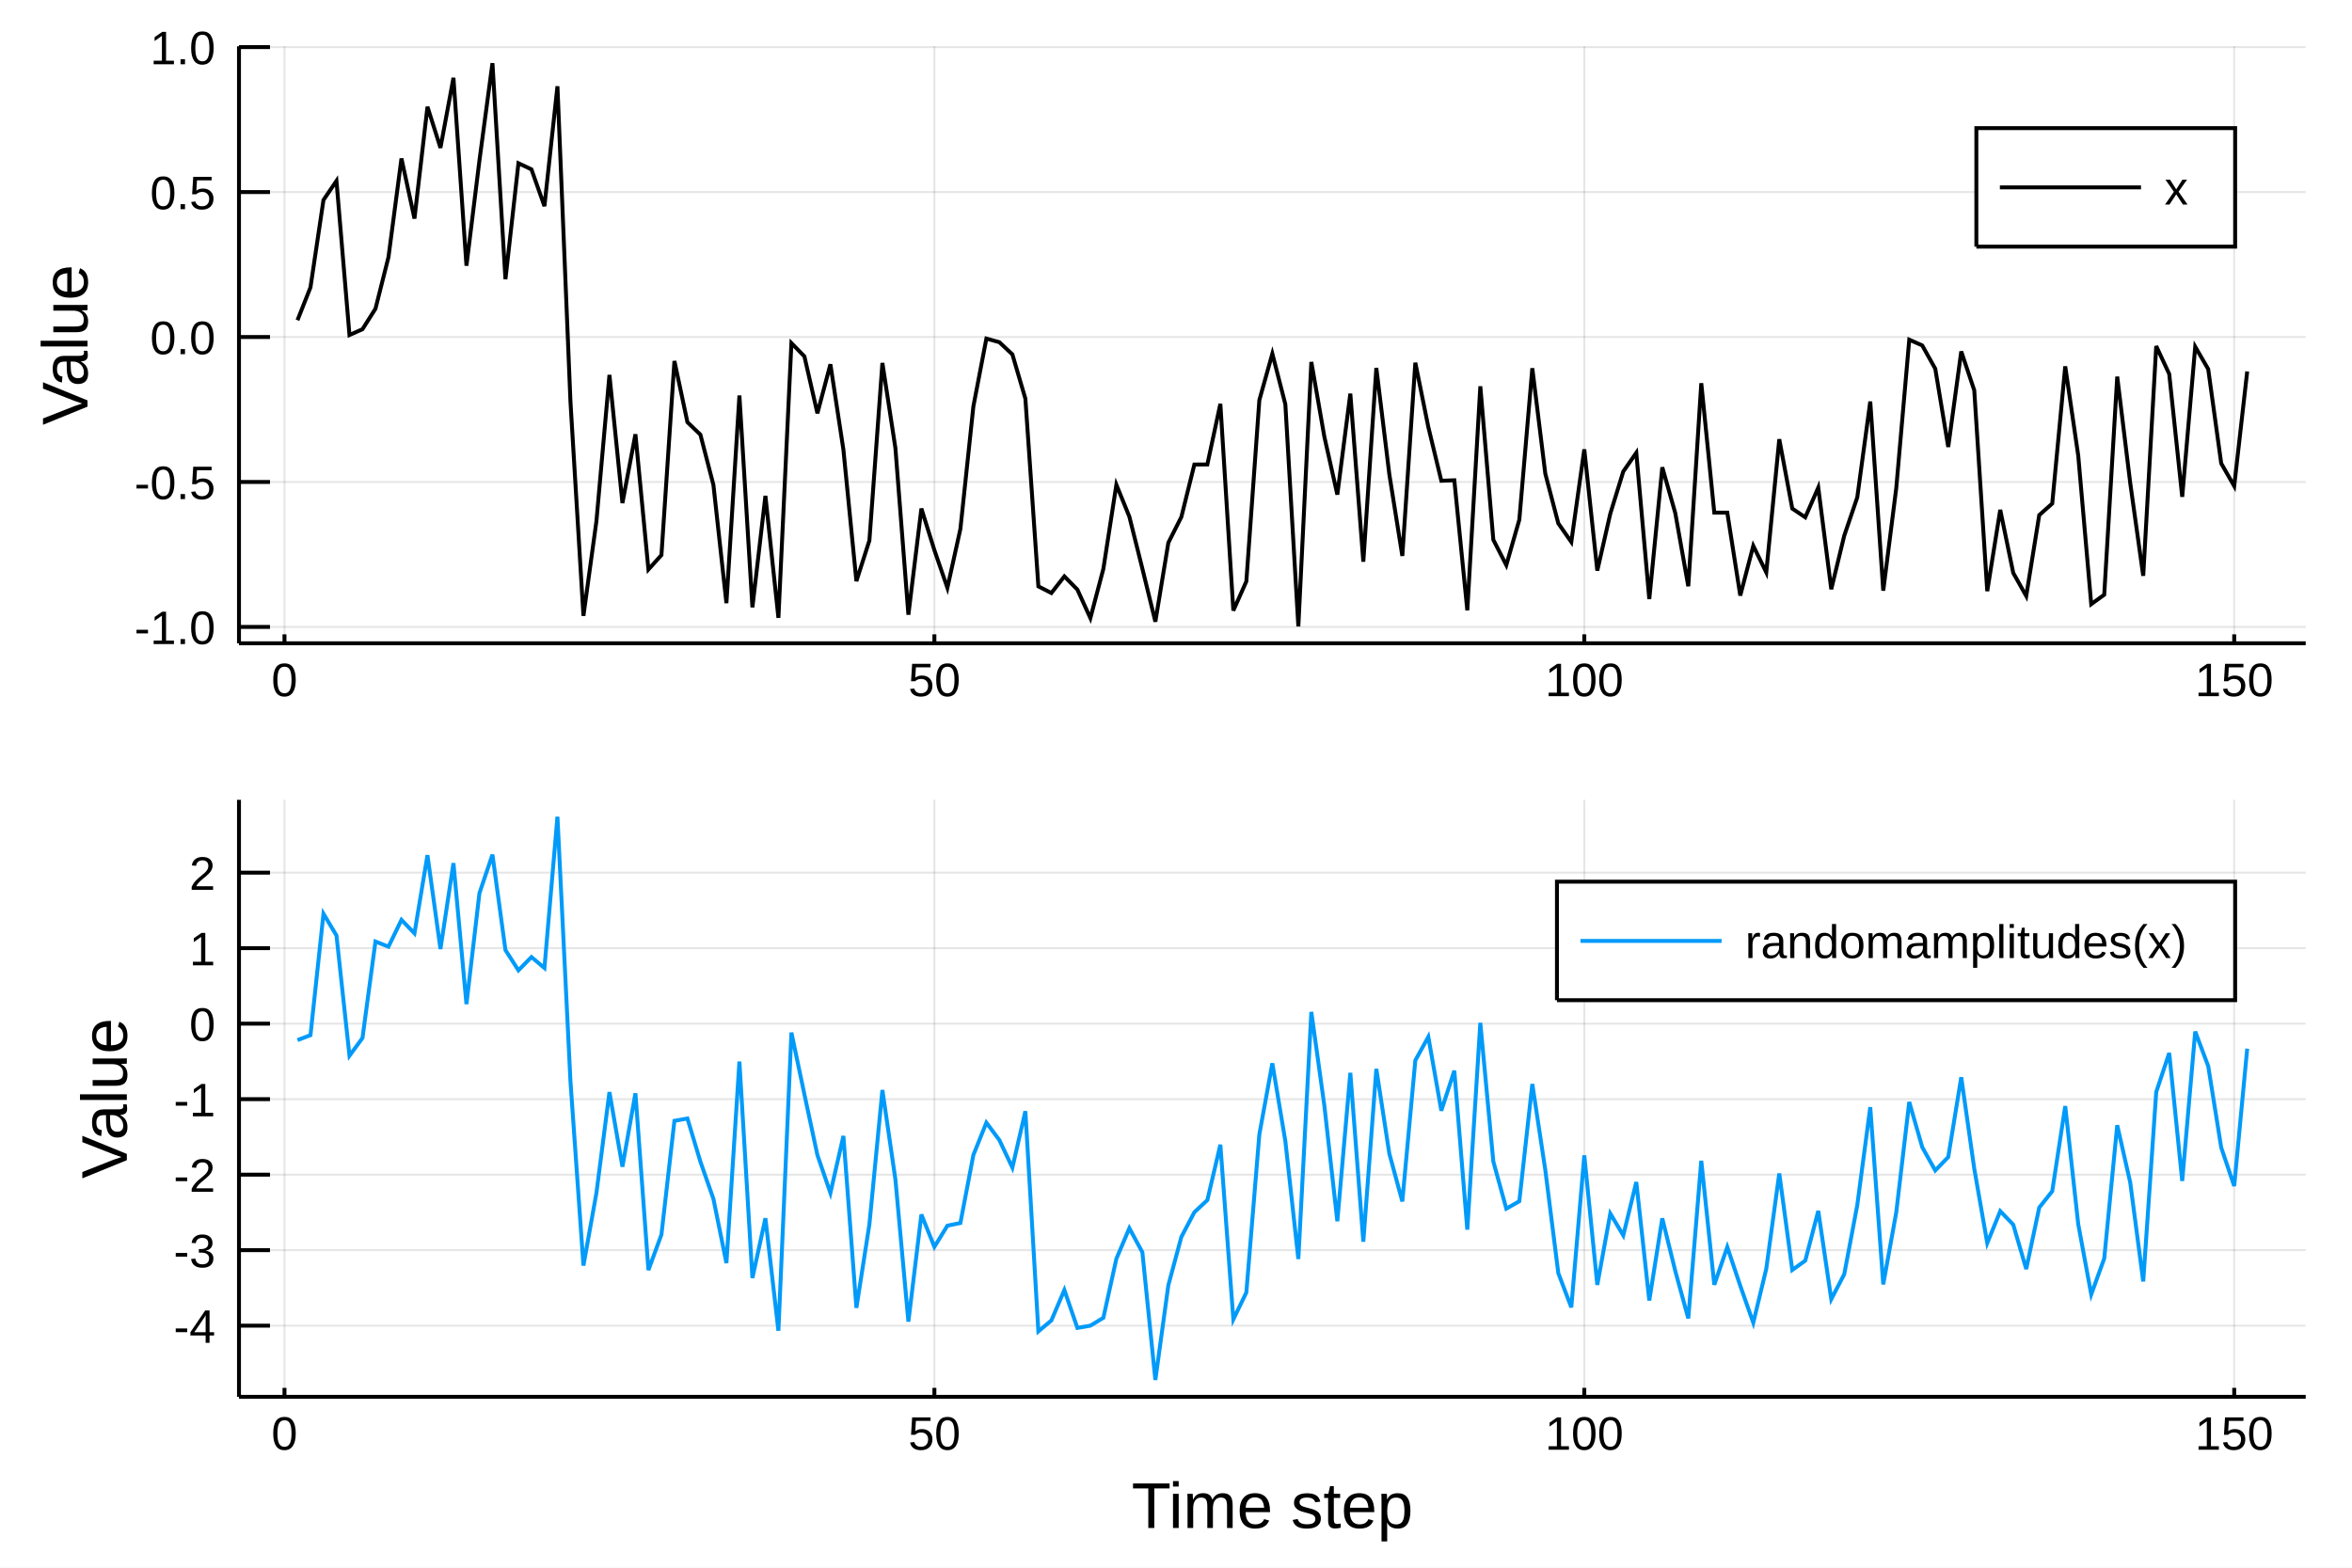
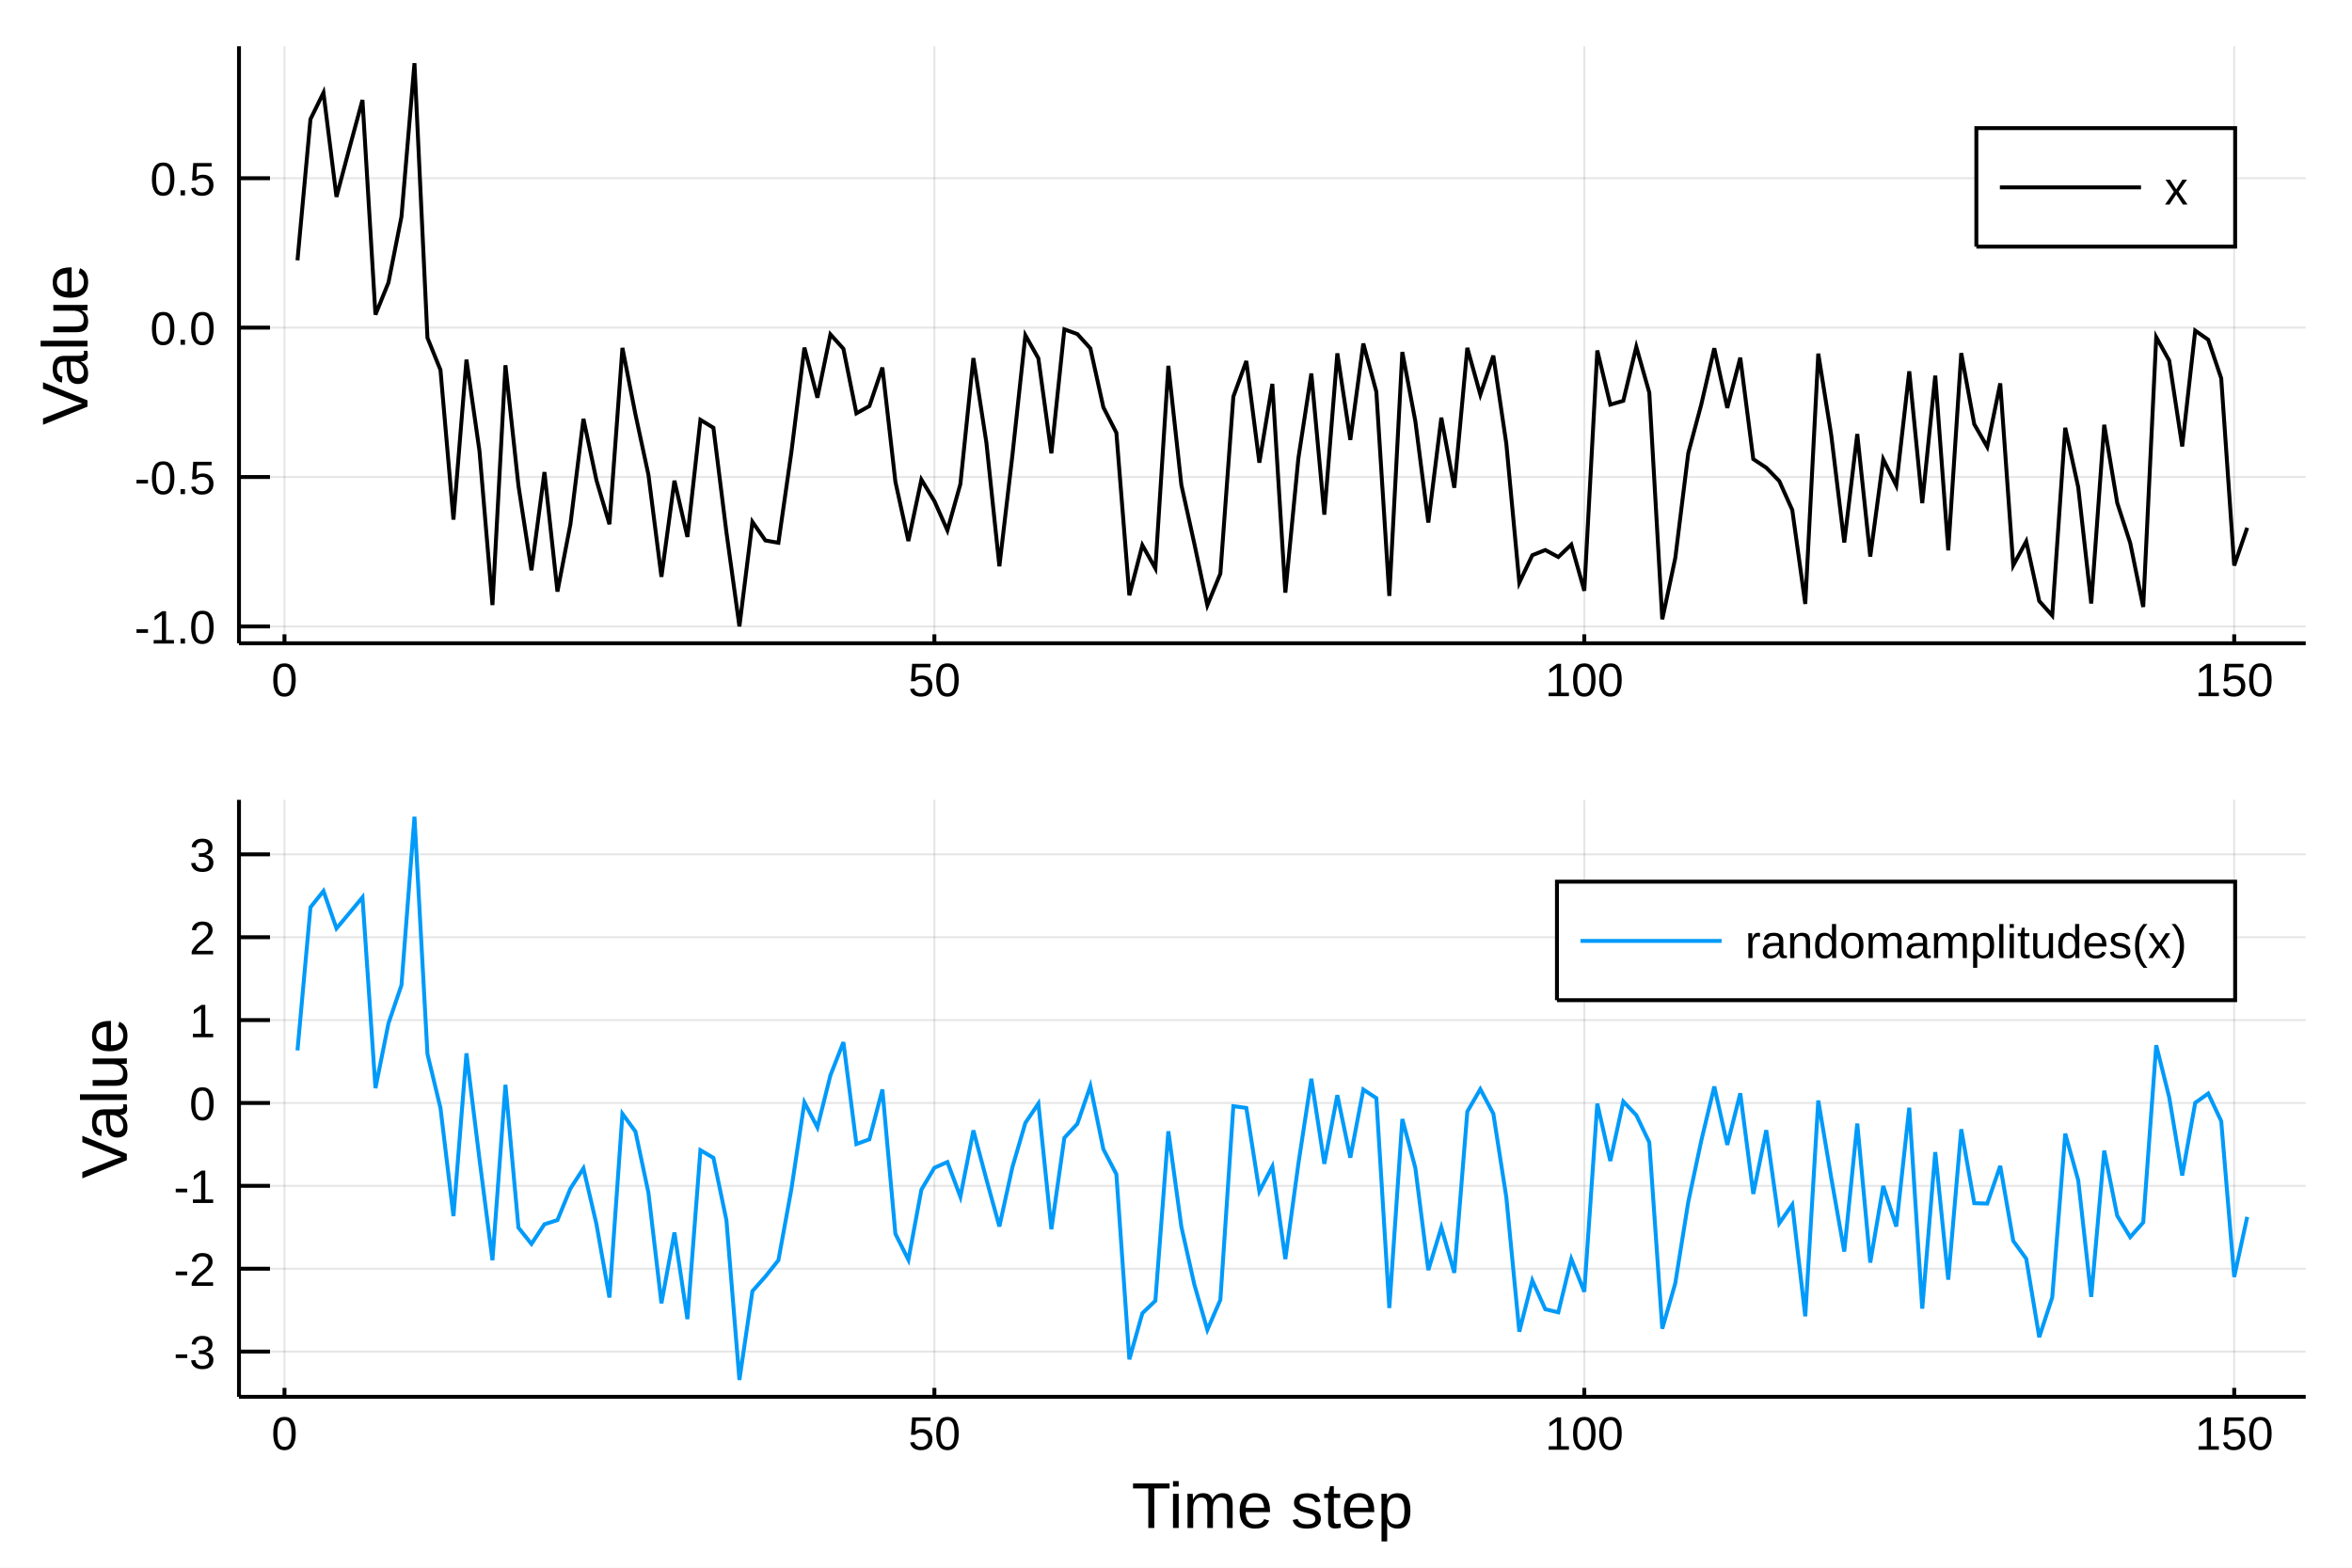
<svg xmlns="http://www.w3.org/2000/svg" width="600" height="400" viewBox="0 0 2400 1600">
  <defs>
-     <clipPath id="clip2500">
+     <clipPath id="clip4100">
      <rect x="0" y="0" width="2400" height="1600" />
    </clipPath>
  </defs>
-   <path clip-path="url(#clip2500)" d=" M0 1600 L2400 1600 L2400 0 L0 0  Z   " fill="#ffffff" fill-rule="evenodd" fill-opacity="1" />
+   <path clip-path="url(#clip4100)" d=" M0 1600 L2400 1600 L2400 0 L0 0  Z   " fill="#ffffff" fill-rule="evenodd" fill-opacity="1" />
  <defs>
-     <clipPath id="clip2501">
+     <clipPath id="clip4101">
      <rect x="480" y="0" width="1681" height="1600" />
    </clipPath>
  </defs>
-   <path clip-path="url(#clip2500)" d=" M243.864 656.547 L2352.76 656.547 L2352.76 47.244 L243.864 47.244  Z   " fill="#ffffff" fill-rule="evenodd" fill-opacity="1" />
+   <path clip-path="url(#clip4100)" d=" M243.864 656.547 L2352.76 656.547 L2352.76 47.244 L243.864 47.244  Z   " fill="#ffffff" fill-rule="evenodd" fill-opacity="1" />
  <defs>
-     <clipPath id="clip2502">
+     <clipPath id="clip4102">
      <rect x="243" y="47" width="2110" height="610" />
    </clipPath>
  </defs>
-   <polyline clip-path="url(#clip2502)" style="stroke:#000000; stroke-width:2; stroke-opacity:0.1; fill:none" points="   290.286,656.547 290.286,47.244    " />
-   <polyline clip-path="url(#clip2502)" style="stroke:#000000; stroke-width:2; stroke-opacity:0.1; fill:none" points="   953.46,656.547 953.46,47.244    " />
-   <polyline clip-path="url(#clip2502)" style="stroke:#000000; stroke-width:2; stroke-opacity:0.1; fill:none" points="   1616.63,656.547 1616.63,47.244    " />
-   <polyline clip-path="url(#clip2502)" style="stroke:#000000; stroke-width:2; stroke-opacity:0.1; fill:none" points="   2279.81,656.547 2279.81,47.244    " />
-   <polyline clip-path="url(#clip2502)" style="stroke:#000000; stroke-width:2; stroke-opacity:0.1; fill:none" points="   243.864,639.844 2352.76,639.844    " />
-   <polyline clip-path="url(#clip2502)" style="stroke:#000000; stroke-width:2; stroke-opacity:0.1; fill:none" points="   243.864,491.901 2352.76,491.901    " />
-   <polyline clip-path="url(#clip2502)" style="stroke:#000000; stroke-width:2; stroke-opacity:0.1; fill:none" points="   243.864,343.958 2352.76,343.958    " />
-   <polyline clip-path="url(#clip2502)" style="stroke:#000000; stroke-width:2; stroke-opacity:0.1; fill:none" points="   243.864,196.015 2352.76,196.015    " />
-   <polyline clip-path="url(#clip2502)" style="stroke:#000000; stroke-width:2; stroke-opacity:0.1; fill:none" points="   243.864,48.072 2352.76,48.072    " />
-   <polyline clip-path="url(#clip2500)" style="stroke:#000000; stroke-width:4; stroke-opacity:1; fill:none" points="   243.864,656.547 2352.76,656.547    " />
-   <polyline clip-path="url(#clip2500)" style="stroke:#000000; stroke-width:4; stroke-opacity:1; fill:none" points="   243.864,656.547 243.864,47.244    " />
-   <polyline clip-path="url(#clip2500)" style="stroke:#000000; stroke-width:4; stroke-opacity:1; fill:none" points="   290.286,656.547 290.286,647.407    " />
-   <polyline clip-path="url(#clip2500)" style="stroke:#000000; stroke-width:4; stroke-opacity:1; fill:none" points="   953.46,656.547 953.46,647.407    " />
-   <polyline clip-path="url(#clip2500)" style="stroke:#000000; stroke-width:4; stroke-opacity:1; fill:none" points="   1616.63,656.547 1616.63,647.407    " />
-   <polyline clip-path="url(#clip2500)" style="stroke:#000000; stroke-width:4; stroke-opacity:1; fill:none" points="   2279.81,656.547 2279.81,647.407    " />
-   <polyline clip-path="url(#clip2500)" style="stroke:#000000; stroke-width:4; stroke-opacity:1; fill:none" points="   243.864,639.844 275.498,639.844    " />
-   <polyline clip-path="url(#clip2500)" style="stroke:#000000; stroke-width:4; stroke-opacity:1; fill:none" points="   243.864,491.901 275.498,491.901    " />
-   <polyline clip-path="url(#clip2500)" style="stroke:#000000; stroke-width:4; stroke-opacity:1; fill:none" points="   243.864,343.958 275.498,343.958    " />
-   <polyline clip-path="url(#clip2500)" style="stroke:#000000; stroke-width:4; stroke-opacity:1; fill:none" points="   243.864,196.015 275.498,196.015    " />
-   <polyline clip-path="url(#clip2500)" style="stroke:#000000; stroke-width:4; stroke-opacity:1; fill:none" points="   243.864,48.072 275.498,48.072    " />
-   <g clip-path="url(#clip2500)">
+   <polyline clip-path="url(#clip4102)" style="stroke:#000000; stroke-width:2; stroke-opacity:0.1; fill:none" points="   290.286,656.547 290.286,47.244    " />
+   <polyline clip-path="url(#clip4102)" style="stroke:#000000; stroke-width:2; stroke-opacity:0.1; fill:none" points="   953.46,656.547 953.46,47.244    " />
+   <polyline clip-path="url(#clip4102)" style="stroke:#000000; stroke-width:2; stroke-opacity:0.1; fill:none" points="   1616.63,656.547 1616.63,47.244    " />
+   <polyline clip-path="url(#clip4102)" style="stroke:#000000; stroke-width:2; stroke-opacity:0.1; fill:none" points="   2279.81,656.547 2279.81,47.244    " />
+   <polyline clip-path="url(#clip4102)" style="stroke:#000000; stroke-width:2; stroke-opacity:0.1; fill:none" points="   243.864,639.316 2352.76,639.316    " />
+   <polyline clip-path="url(#clip4102)" style="stroke:#000000; stroke-width:2; stroke-opacity:0.1; fill:none" points="   243.864,486.845 2352.76,486.845    " />
+   <polyline clip-path="url(#clip4102)" style="stroke:#000000; stroke-width:2; stroke-opacity:0.1; fill:none" points="   243.864,334.375 2352.76,334.375    " />
+   <polyline clip-path="url(#clip4102)" style="stroke:#000000; stroke-width:2; stroke-opacity:0.1; fill:none" points="   243.864,181.904 2352.76,181.904    " />
+   <polyline clip-path="url(#clip4100)" style="stroke:#000000; stroke-width:4; stroke-opacity:1; fill:none" points="   243.864,656.547 2352.76,656.547    " />
+   <polyline clip-path="url(#clip4100)" style="stroke:#000000; stroke-width:4; stroke-opacity:1; fill:none" points="   243.864,656.547 243.864,47.244    " />
+   <polyline clip-path="url(#clip4100)" style="stroke:#000000; stroke-width:4; stroke-opacity:1; fill:none" points="   290.286,656.547 290.286,647.407    " />
+   <polyline clip-path="url(#clip4100)" style="stroke:#000000; stroke-width:4; stroke-opacity:1; fill:none" points="   953.46,656.547 953.46,647.407    " />
+   <polyline clip-path="url(#clip4100)" style="stroke:#000000; stroke-width:4; stroke-opacity:1; fill:none" points="   1616.63,656.547 1616.63,647.407    " />
+   <polyline clip-path="url(#clip4100)" style="stroke:#000000; stroke-width:4; stroke-opacity:1; fill:none" points="   2279.81,656.547 2279.81,647.407    " />
+   <polyline clip-path="url(#clip4100)" style="stroke:#000000; stroke-width:4; stroke-opacity:1; fill:none" points="   243.864,639.316 275.498,639.316    " />
+   <polyline clip-path="url(#clip4100)" style="stroke:#000000; stroke-width:4; stroke-opacity:1; fill:none" points="   243.864,486.845 275.498,486.845    " />
+   <polyline clip-path="url(#clip4100)" style="stroke:#000000; stroke-width:4; stroke-opacity:1; fill:none" points="   243.864,334.375 275.498,334.375    " />
+   <polyline clip-path="url(#clip4100)" style="stroke:#000000; stroke-width:4; stroke-opacity:1; fill:none" points="   243.864,181.904 275.498,181.904    " />
+   <g clip-path="url(#clip4100)">
    <text style="fill:#000000; fill-opacity:1; font-family:Arial,Helvetica Neue,Helvetica,sans-serif; font-size:48px; text-anchor:middle;" transform="rotate(0, 290.286, 710.547)" x="290.286" y="710.547">0</text>
  </g>
-   <g clip-path="url(#clip2500)">
+   <g clip-path="url(#clip4100)">
    <text style="fill:#000000; fill-opacity:1; font-family:Arial,Helvetica Neue,Helvetica,sans-serif; font-size:48px; text-anchor:middle;" transform="rotate(0, 953.46, 710.547)" x="953.46" y="710.547">50</text>
  </g>
-   <g clip-path="url(#clip2500)">
+   <g clip-path="url(#clip4100)">
    <text style="fill:#000000; fill-opacity:1; font-family:Arial,Helvetica Neue,Helvetica,sans-serif; font-size:48px; text-anchor:middle;" transform="rotate(0, 1616.63, 710.547)" x="1616.63" y="710.547">100</text>
  </g>
-   <g clip-path="url(#clip2500)">
+   <g clip-path="url(#clip4100)">
    <text style="fill:#000000; fill-opacity:1; font-family:Arial,Helvetica Neue,Helvetica,sans-serif; font-size:48px; text-anchor:middle;" transform="rotate(0, 2279.81, 710.547)" x="2279.81" y="710.547">150</text>
  </g>
-   <g clip-path="url(#clip2500)">
-     <text style="fill:#000000; fill-opacity:1; font-family:Arial,Helvetica Neue,Helvetica,sans-serif; font-size:48px; text-anchor:end;" transform="rotate(0, 219.864, 657.344)" x="219.864" y="657.344">-1.0</text>
+   <g clip-path="url(#clip4100)">
+     <text style="fill:#000000; fill-opacity:1; font-family:Arial,Helvetica Neue,Helvetica,sans-serif; font-size:48px; text-anchor:end;" transform="rotate(0, 219.864, 656.816)" x="219.864" y="656.816">-1.0</text>
  </g>
-   <g clip-path="url(#clip2500)">
-     <text style="fill:#000000; fill-opacity:1; font-family:Arial,Helvetica Neue,Helvetica,sans-serif; font-size:48px; text-anchor:end;" transform="rotate(0, 219.864, 509.401)" x="219.864" y="509.401">-0.5</text>
+   <g clip-path="url(#clip4100)">
+     <text style="fill:#000000; fill-opacity:1; font-family:Arial,Helvetica Neue,Helvetica,sans-serif; font-size:48px; text-anchor:end;" transform="rotate(0, 219.864, 504.345)" x="219.864" y="504.345">-0.5</text>
  </g>
-   <g clip-path="url(#clip2500)">
-     <text style="fill:#000000; fill-opacity:1; font-family:Arial,Helvetica Neue,Helvetica,sans-serif; font-size:48px; text-anchor:end;" transform="rotate(0, 219.864, 361.458)" x="219.864" y="361.458">0.0</text>
+   <g clip-path="url(#clip4100)">
+     <text style="fill:#000000; fill-opacity:1; font-family:Arial,Helvetica Neue,Helvetica,sans-serif; font-size:48px; text-anchor:end;" transform="rotate(0, 219.864, 351.875)" x="219.864" y="351.875">0.0</text>
  </g>
-   <g clip-path="url(#clip2500)">
-     <text style="fill:#000000; fill-opacity:1; font-family:Arial,Helvetica Neue,Helvetica,sans-serif; font-size:48px; text-anchor:end;" transform="rotate(0, 219.864, 213.515)" x="219.864" y="213.515">0.5</text>
+   <g clip-path="url(#clip4100)">
+     <text style="fill:#000000; fill-opacity:1; font-family:Arial,Helvetica Neue,Helvetica,sans-serif; font-size:48px; text-anchor:end;" transform="rotate(0, 219.864, 199.404)" x="219.864" y="199.404">0.5</text>
  </g>
-   <g clip-path="url(#clip2500)">
-     <text style="fill:#000000; fill-opacity:1; font-family:Arial,Helvetica Neue,Helvetica,sans-serif; font-size:48px; text-anchor:end;" transform="rotate(0, 219.864, 65.5722)" x="219.864" y="65.572">1.0</text>
-   </g>
-   <g clip-path="url(#clip2500)">
+   <g clip-path="url(#clip4100)">
    <text style="fill:#000000; fill-opacity:1; font-family:Arial,Helvetica Neue,Helvetica,sans-serif; font-size:66px; text-anchor:middle;" transform="rotate(-90, 89.2861, 351.895)" x="89.286" y="351.895">Value</text>
  </g>
-   <polyline clip-path="url(#clip2502)" style="stroke:#000000; stroke-width:4; stroke-opacity:1; fill:none" points="   303.55,326.817 316.813,293.264 330.077,204.114 343.34,184.62 356.604,341.924 369.867,336.006 383.131,315.07 396.394,262.461 409.658,161.73 422.921,223.082    436.184,108.987 449.448,150.878 462.711,79.431 475.975,271.193 489.238,163.646 502.502,64.489 515.765,284.957 529.029,166.594 542.292,172.854 555.556,210.42    568.819,88.036 582.083,409.636 595.346,628.545 608.61,531.815 621.873,382.641 635.137,513.44 648.4,443.198 661.663,581.215 674.927,566.499 688.19,368.446    701.454,430.896 714.717,443.651 727.981,494.928 741.244,615.586 754.508,403.672 767.771,619.865 781.035,506.054 794.298,630.565 807.562,350.166 820.825,363.748    834.089,421.813 847.352,371.798 860.616,458.939 873.879,593.12 887.142,551.615 900.406,370.452 913.669,457.214 926.933,627.387 940.196,519.038 953.46,561.508    966.723,599.948 979.987,539.886 993.25,414.742 1006.51,345.569 1019.78,349.259 1033.04,361.701 1046.3,406.843 1059.57,598.454 1072.83,605.232 1086.09,588.263    1099.36,601.716 1112.62,630.858 1125.88,580.572 1139.15,494.724 1152.41,527.335 1165.68,580.343 1178.94,634.501 1192.2,553.863 1205.47,527.626 1218.73,474.111    1231.99,474.029 1245.26,412.176 1258.52,623.139 1271.78,593.385 1285.05,408.349 1298.31,360.995 1311.57,412.57 1324.84,639.302 1338.1,369.449 1351.36,445.624    1364.63,504.805 1377.89,401.752 1391.15,573.283 1404.42,375.519 1417.68,484.096 1430.94,567.368 1444.21,370.19 1457.47,435.842 1470.74,490.679 1484,490.174    1497.26,622.922 1510.53,394.257 1523.79,550.879 1537.05,576.759 1550.32,530.438 1563.58,375.814 1576.84,483.47 1590.11,534.168 1603.37,553.146 1616.63,458.619    1629.9,582.375 1643.16,524.245 1656.42,481.195 1669.69,462.122 1682.95,611.421 1696.21,476.924 1709.48,523.718 1722.74,598.348 1736,391.103 1749.27,523.188    1762.53,523.185 1775.79,607.824 1789.06,557.078 1802.32,584.196 1815.59,448.265 1828.85,519.059 1842.11,527.953 1855.38,497.633 1868.64,601.385 1881.9,546.638    1895.17,507.632 1908.43,409.807 1921.69,602.846 1934.96,498.161 1948.22,346.677 1961.48,352.569 1974.75,376.299 1988.01,456.162 2001.27,358.701 2014.54,398.302    2027.8,603.346 2041.06,520.354 2054.33,584.72 2067.59,608.326 2080.85,525.716 2094.12,513.918 2107.38,373.904 2120.65,465.025 2133.91,616.584 2147.17,607.001    2160.44,384.384 2173.7,492.987 2186.96,587.671 2200.23,353.222 2213.49,381.709 2226.75,507.077 2240.02,353.882 2253.28,376.745 2266.54,472.925 2279.81,496.102    2293.07,379.092    " />
-   <path clip-path="url(#clip2500)" d=" M2016.69 251.724 L2280.76 251.724 L2280.76 130.764 L2016.69 130.764  Z   " fill="#ffffff" fill-rule="evenodd" fill-opacity="1" />
-   <polyline clip-path="url(#clip2500)" style="stroke:#000000; stroke-width:4; stroke-opacity:1; fill:none" points="   2016.69,251.724 2280.76,251.724 2280.76,130.764 2016.69,130.764 2016.69,251.724    " />
-   <polyline clip-path="url(#clip2500)" style="stroke:#000000; stroke-width:4; stroke-opacity:1; fill:none" points="   2040.69,191.244 2184.69,191.244    " />
-   <g clip-path="url(#clip2500)">
+   <polyline clip-path="url(#clip4102)" style="stroke:#000000; stroke-width:4; stroke-opacity:1; fill:none" points="   303.55,265.682 316.813,121.619 330.077,94.589 343.34,200.906 356.604,151.035 369.867,102.062 383.131,321.137 396.394,288.375 409.658,221.188 422.921,64.489    436.184,344.789 449.448,377.556 462.711,530.308 475.975,367.053 489.238,460.109 502.502,617.548 515.765,372.768 529.029,495.718 542.292,582.069 555.556,481.805    568.819,603.811 582.083,534.88 595.346,427.479 608.61,490.12 621.873,535.022 635.137,355.084 648.4,422.866 661.663,484.56 674.927,588.709 688.19,490.607    701.454,547.982 714.717,428.501 727.981,436.589 741.244,543.183 754.508,639.302 767.771,532.6 781.035,551.612 794.298,553.96 807.562,461.295 820.825,354.806    834.089,405.883 847.352,341.232 860.616,355.949 873.879,421.856 887.142,414.411 900.406,375.145 913.669,491.686 926.933,552.169 940.196,489.486 953.46,511.391    966.723,541.239 979.987,493.979 993.25,365.486 1006.51,451.71 1019.78,577.935 1033.04,464.897 1046.3,342.171 1059.57,365.727 1072.83,462.675 1086.09,336.143    1099.36,340.936 1112.62,355.567 1125.88,415.677 1139.15,441.676 1152.41,607.588 1165.68,556.416 1178.94,580.057 1192.2,373.366 1205.47,494.949 1218.73,554.998    1231.99,617.745 1245.26,585.445 1258.52,404.849 1271.78,368.472 1285.05,472.218 1298.31,391.806 1311.57,604.914 1324.84,467.932 1338.1,381.19 1351.36,525.284    1364.63,360.642 1377.89,448.98 1391.15,350.625 1404.42,399.767 1417.68,608.227 1430.94,359.272 1444.21,429.796 1457.47,533.338 1470.74,426.289 1484,497.782    1497.26,355.012 1510.53,402.793 1523.79,362.957 1537.05,452.734 1550.32,594.691 1563.58,566.648 1576.84,561.356 1590.11,568.496 1603.37,555.826 1616.63,602.959    1629.9,357.712 1643.16,412.959 1656.42,409.1 1669.69,353.965 1682.95,400.704 1696.21,632.06 1709.48,569.466 1722.74,462.372 1736,412.81 1749.27,355.472    1762.53,416.328 1775.79,365.038 1789.06,468.579 1802.32,477.347 1815.59,490.941 1828.85,520.512 1842.11,616.385 1855.38,360.912 1868.64,444.272 1881.9,553.704    1895.17,442.965 1908.43,568.047 1921.69,468.815 1934.96,495.501 1948.22,378.944 1961.48,513.551 1974.75,383.389 1988.01,561.715 2001.27,360.384 2014.54,432.933    2027.8,456.119 2041.06,391.275 2054.33,577.022 2067.59,552.503 2080.85,613.397 2094.12,628.264 2107.38,436.605 2120.65,497.308 2133.91,615.937 2147.17,433.559    2160.44,513.26 2173.7,554.213 2186.96,619.478 2200.23,344.093 2213.49,368.017 2226.75,455.647 2240.02,337.42 2253.28,346.705 2266.54,386.088 2279.81,577.188    2293.07,538.655    " />
+   <path clip-path="url(#clip4100)" d=" M2016.69 251.724 L2280.76 251.724 L2280.76 130.764 L2016.69 130.764  Z   " fill="#ffffff" fill-rule="evenodd" fill-opacity="1" />
+   <polyline clip-path="url(#clip4100)" style="stroke:#000000; stroke-width:4; stroke-opacity:1; fill:none" points="   2016.69,251.724 2280.76,251.724 2280.76,130.764 2016.69,130.764 2016.69,251.724    " />
+   <polyline clip-path="url(#clip4100)" style="stroke:#000000; stroke-width:4; stroke-opacity:1; fill:none" points="   2040.69,191.244 2184.69,191.244    " />
+   <g clip-path="url(#clip4100)">
    <text style="fill:#000000; fill-opacity:1; font-family:Arial,Helvetica Neue,Helvetica,sans-serif; font-size:48px; text-anchor:start;" transform="rotate(0, 2208.69, 208.744)" x="2208.69" y="208.744">x</text>
  </g>
-   <path clip-path="url(#clip2500)" d=" M243.864 1425.62 L2352.76 1425.62 L2352.76 816.316 L243.864 816.316  Z   " fill="#ffffff" fill-rule="evenodd" fill-opacity="1" />
+   <path clip-path="url(#clip4100)" d=" M243.864 1425.62 L2352.76 1425.62 L2352.76 816.316 L243.864 816.316  Z   " fill="#ffffff" fill-rule="evenodd" fill-opacity="1" />
  <defs>
-     <clipPath id="clip2503">
+     <clipPath id="clip4103">
      <rect x="243" y="816" width="2110" height="610" />
    </clipPath>
  </defs>
-   <polyline clip-path="url(#clip2503)" style="stroke:#000000; stroke-width:2; stroke-opacity:0.1; fill:none" points="   290.286,1425.62 290.286,816.316    " />
-   <polyline clip-path="url(#clip2503)" style="stroke:#000000; stroke-width:2; stroke-opacity:0.1; fill:none" points="   953.46,1425.62 953.46,816.316    " />
-   <polyline clip-path="url(#clip2503)" style="stroke:#000000; stroke-width:2; stroke-opacity:0.1; fill:none" points="   1616.63,1425.62 1616.63,816.316    " />
-   <polyline clip-path="url(#clip2503)" style="stroke:#000000; stroke-width:2; stroke-opacity:0.1; fill:none" points="   2279.81,1425.62 2279.81,816.316    " />
-   <polyline clip-path="url(#clip2503)" style="stroke:#000000; stroke-width:2; stroke-opacity:0.1; fill:none" points="   243.864,1352.99 2352.76,1352.99    " />
-   <polyline clip-path="url(#clip2503)" style="stroke:#000000; stroke-width:2; stroke-opacity:0.1; fill:none" points="   243.864,1275.93 2352.76,1275.93    " />
-   <polyline clip-path="url(#clip2503)" style="stroke:#000000; stroke-width:2; stroke-opacity:0.1; fill:none" points="   243.864,1198.87 2352.76,1198.87    " />
-   <polyline clip-path="url(#clip2503)" style="stroke:#000000; stroke-width:2; stroke-opacity:0.1; fill:none" points="   243.864,1121.81 2352.76,1121.81    " />
-   <polyline clip-path="url(#clip2503)" style="stroke:#000000; stroke-width:2; stroke-opacity:0.1; fill:none" points="   243.864,1044.75 2352.76,1044.75    " />
-   <polyline clip-path="url(#clip2503)" style="stroke:#000000; stroke-width:2; stroke-opacity:0.1; fill:none" points="   243.864,967.691 2352.76,967.691    " />
-   <polyline clip-path="url(#clip2503)" style="stroke:#000000; stroke-width:2; stroke-opacity:0.1; fill:none" points="   243.864,890.632 2352.76,890.632    " />
-   <polyline clip-path="url(#clip2500)" style="stroke:#000000; stroke-width:4; stroke-opacity:1; fill:none" points="   243.864,1425.62 2352.76,1425.62    " />
-   <polyline clip-path="url(#clip2500)" style="stroke:#000000; stroke-width:4; stroke-opacity:1; fill:none" points="   243.864,1425.62 243.864,816.316    " />
-   <polyline clip-path="url(#clip2500)" style="stroke:#000000; stroke-width:4; stroke-opacity:1; fill:none" points="   290.286,1425.62 290.286,1416.48    " />
-   <polyline clip-path="url(#clip2500)" style="stroke:#000000; stroke-width:4; stroke-opacity:1; fill:none" points="   953.46,1425.62 953.46,1416.48    " />
-   <polyline clip-path="url(#clip2500)" style="stroke:#000000; stroke-width:4; stroke-opacity:1; fill:none" points="   1616.63,1425.62 1616.63,1416.48    " />
-   <polyline clip-path="url(#clip2500)" style="stroke:#000000; stroke-width:4; stroke-opacity:1; fill:none" points="   2279.81,1425.62 2279.81,1416.48    " />
-   <polyline clip-path="url(#clip2500)" style="stroke:#000000; stroke-width:4; stroke-opacity:1; fill:none" points="   243.864,1352.99 275.498,1352.99    " />
-   <polyline clip-path="url(#clip2500)" style="stroke:#000000; stroke-width:4; stroke-opacity:1; fill:none" points="   243.864,1275.93 275.498,1275.93    " />
-   <polyline clip-path="url(#clip2500)" style="stroke:#000000; stroke-width:4; stroke-opacity:1; fill:none" points="   243.864,1198.87 275.498,1198.87    " />
-   <polyline clip-path="url(#clip2500)" style="stroke:#000000; stroke-width:4; stroke-opacity:1; fill:none" points="   243.864,1121.81 275.498,1121.81    " />
-   <polyline clip-path="url(#clip2500)" style="stroke:#000000; stroke-width:4; stroke-opacity:1; fill:none" points="   243.864,1044.75 275.498,1044.75    " />
-   <polyline clip-path="url(#clip2500)" style="stroke:#000000; stroke-width:4; stroke-opacity:1; fill:none" points="   243.864,967.691 275.498,967.691    " />
-   <polyline clip-path="url(#clip2500)" style="stroke:#000000; stroke-width:4; stroke-opacity:1; fill:none" points="   243.864,890.632 275.498,890.632    " />
-   <g clip-path="url(#clip2500)">
+   <polyline clip-path="url(#clip4103)" style="stroke:#000000; stroke-width:2; stroke-opacity:0.1; fill:none" points="   290.286,1425.62 290.286,816.316    " />
+   <polyline clip-path="url(#clip4103)" style="stroke:#000000; stroke-width:2; stroke-opacity:0.1; fill:none" points="   953.46,1425.62 953.46,816.316    " />
+   <polyline clip-path="url(#clip4103)" style="stroke:#000000; stroke-width:2; stroke-opacity:0.1; fill:none" points="   1616.63,1425.62 1616.63,816.316    " />
+   <polyline clip-path="url(#clip4103)" style="stroke:#000000; stroke-width:2; stroke-opacity:0.1; fill:none" points="   2279.81,1425.62 2279.81,816.316    " />
+   <polyline clip-path="url(#clip4103)" style="stroke:#000000; stroke-width:2; stroke-opacity:0.1; fill:none" points="   243.864,1379.44 2352.76,1379.44    " />
+   <polyline clip-path="url(#clip4103)" style="stroke:#000000; stroke-width:2; stroke-opacity:0.1; fill:none" points="   243.864,1294.86 2352.76,1294.86    " />
+   <polyline clip-path="url(#clip4103)" style="stroke:#000000; stroke-width:2; stroke-opacity:0.1; fill:none" points="   243.864,1210.28 2352.76,1210.28    " />
+   <polyline clip-path="url(#clip4103)" style="stroke:#000000; stroke-width:2; stroke-opacity:0.1; fill:none" points="   243.864,1125.7 2352.76,1125.7    " />
+   <polyline clip-path="url(#clip4103)" style="stroke:#000000; stroke-width:2; stroke-opacity:0.1; fill:none" points="   243.864,1041.12 2352.76,1041.12    " />
+   <polyline clip-path="url(#clip4103)" style="stroke:#000000; stroke-width:2; stroke-opacity:0.1; fill:none" points="   243.864,956.545 2352.76,956.545    " />
+   <polyline clip-path="url(#clip4103)" style="stroke:#000000; stroke-width:2; stroke-opacity:0.1; fill:none" points="   243.864,871.966 2352.76,871.966    " />
+   <polyline clip-path="url(#clip4100)" style="stroke:#000000; stroke-width:4; stroke-opacity:1; fill:none" points="   243.864,1425.62 2352.76,1425.62    " />
+   <polyline clip-path="url(#clip4100)" style="stroke:#000000; stroke-width:4; stroke-opacity:1; fill:none" points="   243.864,1425.62 243.864,816.316    " />
+   <polyline clip-path="url(#clip4100)" style="stroke:#000000; stroke-width:4; stroke-opacity:1; fill:none" points="   290.286,1425.62 290.286,1416.48    " />
+   <polyline clip-path="url(#clip4100)" style="stroke:#000000; stroke-width:4; stroke-opacity:1; fill:none" points="   953.46,1425.62 953.46,1416.48    " />
+   <polyline clip-path="url(#clip4100)" style="stroke:#000000; stroke-width:4; stroke-opacity:1; fill:none" points="   1616.63,1425.62 1616.63,1416.48    " />
+   <polyline clip-path="url(#clip4100)" style="stroke:#000000; stroke-width:4; stroke-opacity:1; fill:none" points="   2279.81,1425.62 2279.81,1416.48    " />
+   <polyline clip-path="url(#clip4100)" style="stroke:#000000; stroke-width:4; stroke-opacity:1; fill:none" points="   243.864,1379.44 275.498,1379.44    " />
+   <polyline clip-path="url(#clip4100)" style="stroke:#000000; stroke-width:4; stroke-opacity:1; fill:none" points="   243.864,1294.86 275.498,1294.86    " />
+   <polyline clip-path="url(#clip4100)" style="stroke:#000000; stroke-width:4; stroke-opacity:1; fill:none" points="   243.864,1210.28 275.498,1210.28    " />
+   <polyline clip-path="url(#clip4100)" style="stroke:#000000; stroke-width:4; stroke-opacity:1; fill:none" points="   243.864,1125.7 275.498,1125.7    " />
+   <polyline clip-path="url(#clip4100)" style="stroke:#000000; stroke-width:4; stroke-opacity:1; fill:none" points="   243.864,1041.12 275.498,1041.12    " />
+   <polyline clip-path="url(#clip4100)" style="stroke:#000000; stroke-width:4; stroke-opacity:1; fill:none" points="   243.864,956.545 275.498,956.545    " />
+   <polyline clip-path="url(#clip4100)" style="stroke:#000000; stroke-width:4; stroke-opacity:1; fill:none" points="   243.864,871.966 275.498,871.966    " />
+   <g clip-path="url(#clip4100)">
    <text style="fill:#000000; fill-opacity:1; font-family:Arial,Helvetica Neue,Helvetica,sans-serif; font-size:48px; text-anchor:middle;" transform="rotate(0, 290.286, 1479.62)" x="290.286" y="1479.62">0</text>
  </g>
-   <g clip-path="url(#clip2500)">
+   <g clip-path="url(#clip4100)">
    <text style="fill:#000000; fill-opacity:1; font-family:Arial,Helvetica Neue,Helvetica,sans-serif; font-size:48px; text-anchor:middle;" transform="rotate(0, 953.46, 1479.62)" x="953.46" y="1479.62">50</text>
  </g>
-   <g clip-path="url(#clip2500)">
+   <g clip-path="url(#clip4100)">
    <text style="fill:#000000; fill-opacity:1; font-family:Arial,Helvetica Neue,Helvetica,sans-serif; font-size:48px; text-anchor:middle;" transform="rotate(0, 1616.63, 1479.62)" x="1616.63" y="1479.62">100</text>
  </g>
-   <g clip-path="url(#clip2500)">
+   <g clip-path="url(#clip4100)">
    <text style="fill:#000000; fill-opacity:1; font-family:Arial,Helvetica Neue,Helvetica,sans-serif; font-size:48px; text-anchor:middle;" transform="rotate(0, 2279.81, 1479.62)" x="2279.81" y="1479.62">150</text>
  </g>
-   <g clip-path="url(#clip2500)">
-     <text style="fill:#000000; fill-opacity:1; font-family:Arial,Helvetica Neue,Helvetica,sans-serif; font-size:48px; text-anchor:end;" transform="rotate(0, 219.864, 1370.49)" x="219.864" y="1370.49">-4</text>
+   <g clip-path="url(#clip4100)">
+     <text style="fill:#000000; fill-opacity:1; font-family:Arial,Helvetica Neue,Helvetica,sans-serif; font-size:48px; text-anchor:end;" transform="rotate(0, 219.864, 1396.94)" x="219.864" y="1396.94">-3</text>
  </g>
-   <g clip-path="url(#clip2500)">
-     <text style="fill:#000000; fill-opacity:1; font-family:Arial,Helvetica Neue,Helvetica,sans-serif; font-size:48px; text-anchor:end;" transform="rotate(0, 219.864, 1293.43)" x="219.864" y="1293.43">-3</text>
+   <g clip-path="url(#clip4100)">
+     <text style="fill:#000000; fill-opacity:1; font-family:Arial,Helvetica Neue,Helvetica,sans-serif; font-size:48px; text-anchor:end;" transform="rotate(0, 219.864, 1312.36)" x="219.864" y="1312.36">-2</text>
  </g>
-   <g clip-path="url(#clip2500)">
-     <text style="fill:#000000; fill-opacity:1; font-family:Arial,Helvetica Neue,Helvetica,sans-serif; font-size:48px; text-anchor:end;" transform="rotate(0, 219.864, 1216.37)" x="219.864" y="1216.37">-2</text>
+   <g clip-path="url(#clip4100)">
+     <text style="fill:#000000; fill-opacity:1; font-family:Arial,Helvetica Neue,Helvetica,sans-serif; font-size:48px; text-anchor:end;" transform="rotate(0, 219.864, 1227.78)" x="219.864" y="1227.78">-1</text>
  </g>
-   <g clip-path="url(#clip2500)">
-     <text style="fill:#000000; fill-opacity:1; font-family:Arial,Helvetica Neue,Helvetica,sans-serif; font-size:48px; text-anchor:end;" transform="rotate(0, 219.864, 1139.31)" x="219.864" y="1139.31">-1</text>
+   <g clip-path="url(#clip4100)">
+     <text style="fill:#000000; fill-opacity:1; font-family:Arial,Helvetica Neue,Helvetica,sans-serif; font-size:48px; text-anchor:end;" transform="rotate(0, 219.864, 1143.2)" x="219.864" y="1143.2">0</text>
  </g>
-   <g clip-path="url(#clip2500)">
-     <text style="fill:#000000; fill-opacity:1; font-family:Arial,Helvetica Neue,Helvetica,sans-serif; font-size:48px; text-anchor:end;" transform="rotate(0, 219.864, 1062.25)" x="219.864" y="1062.25">0</text>
+   <g clip-path="url(#clip4100)">
+     <text style="fill:#000000; fill-opacity:1; font-family:Arial,Helvetica Neue,Helvetica,sans-serif; font-size:48px; text-anchor:end;" transform="rotate(0, 219.864, 1058.62)" x="219.864" y="1058.62">1</text>
  </g>
-   <g clip-path="url(#clip2500)">
-     <text style="fill:#000000; fill-opacity:1; font-family:Arial,Helvetica Neue,Helvetica,sans-serif; font-size:48px; text-anchor:end;" transform="rotate(0, 219.864, 985.191)" x="219.864" y="985.191">1</text>
+   <g clip-path="url(#clip4100)">
+     <text style="fill:#000000; fill-opacity:1; font-family:Arial,Helvetica Neue,Helvetica,sans-serif; font-size:48px; text-anchor:end;" transform="rotate(0, 219.864, 974.045)" x="219.864" y="974.045">2</text>
  </g>
-   <g clip-path="url(#clip2500)">
-     <text style="fill:#000000; fill-opacity:1; font-family:Arial,Helvetica Neue,Helvetica,sans-serif; font-size:48px; text-anchor:end;" transform="rotate(0, 219.864, 908.132)" x="219.864" y="908.132">2</text>
+   <g clip-path="url(#clip4100)">
+     <text style="fill:#000000; fill-opacity:1; font-family:Arial,Helvetica Neue,Helvetica,sans-serif; font-size:48px; text-anchor:end;" transform="rotate(0, 219.864, 889.466)" x="219.864" y="889.466">3</text>
  </g>
-   <g clip-path="url(#clip2500)">
+   <g clip-path="url(#clip4100)">
    <text style="fill:#000000; fill-opacity:1; font-family:Arial,Helvetica Neue,Helvetica,sans-serif; font-size:66px; text-anchor:middle;" transform="rotate(0, 1298.31, 1559.48)" x="1298.31" y="1559.48">Time step</text>
  </g>
-   <g clip-path="url(#clip2500)">
+   <g clip-path="url(#clip4100)">
    <text style="fill:#000000; fill-opacity:1; font-family:Arial,Helvetica Neue,Helvetica,sans-serif; font-size:66px; text-anchor:middle;" transform="rotate(-90, 129.43, 1120.97)" x="129.43" y="1120.97">Value</text>
  </g>
-   <polyline clip-path="url(#clip2503)" style="stroke:#009af9; stroke-width:4; stroke-opacity:1; fill:none" points="   303.55,1061.55 316.813,1056.51 330.077,932.546 343.34,954.772 356.604,1077.48 369.867,1059.4 383.131,960.924 396.394,966.199 409.658,938.821 422.921,952.564    436.184,872.791 449.448,968.575 462.711,880.917 475.975,1024.81 489.238,911.555 502.502,872.255 515.765,969.653 529.029,990.338 542.292,976.78 555.556,987.941    568.819,833.56 582.083,1103.26 595.346,1291.67 608.61,1217.43 621.873,1114.6 635.137,1190.76 648.4,1115.82 661.663,1296.26 674.927,1260.04 688.19,1143.93    701.454,1141.54 714.717,1185.66 727.981,1223.58 741.244,1289.12 754.508,1083.42 767.771,1304.36 781.035,1243.36 794.298,1358.17 807.562,1053.86 820.825,1116.98    834.089,1178.87 847.352,1217.58 860.616,1159.36 873.879,1334.81 887.142,1249.59 900.406,1112.49 913.669,1203.63 926.933,1348.88 940.196,1239.53 953.46,1272.55    966.723,1250.95 979.987,1248.22 993.25,1178.77 1006.51,1145.8 1019.78,1163.6 1033.04,1191.72 1046.3,1134.1 1059.57,1358.8 1072.83,1347.67 1086.09,1316.6    1099.36,1355.29 1112.62,1352.99 1125.88,1344.95 1139.15,1284.73 1152.41,1253.48 1165.68,1278.09 1178.94,1408.37 1192.2,1311.67 1205.47,1262.43 1218.73,1237.23    1231.99,1224.87 1245.26,1168.31 1258.52,1346.59 1271.78,1319.1 1285.05,1157.76 1298.31,1085.24 1311.57,1164.57 1324.84,1284.93 1338.1,1032.8 1351.36,1128.24    1364.63,1246.43 1377.89,1094.95 1391.15,1267.28 1404.42,1090.92 1417.68,1177.42 1430.94,1226.22 1444.21,1082.23 1457.47,1058.24 1470.74,1133.57 1484,1092.75    1497.26,1254.99 1510.53,1043.91 1523.79,1185.41 1537.05,1233.57 1550.32,1226.02 1563.58,1106.36 1576.84,1194.1 1590.11,1299.37 1603.37,1334.31 1616.63,1179.21    1629.9,1311.36 1643.16,1238.57 1656.42,1260.85 1669.69,1206.4 1682.95,1327.3 1696.21,1243.49 1709.48,1297.22 1722.74,1345.61 1736,1184.71 1749.27,1311.25    1762.53,1272.71 1775.79,1312.3 1789.06,1350 1802.32,1294.96 1815.59,1197.62 1828.85,1296.16 1842.11,1286.63 1855.38,1235.86 1868.64,1325.99 1881.9,1300.42    1895.17,1230.03 1908.43,1130.01 1921.69,1310.85 1934.96,1237.29 1948.22,1124.71 1961.48,1170.85 1974.75,1194.59 1988.01,1180.87 2001.27,1099.46 2014.54,1192.68    2027.8,1268.71 2041.06,1236.1 2054.33,1249.87 2067.59,1295.2 2080.85,1232.47 2094.12,1215.77 2107.38,1128.91 2120.65,1249.42 2133.91,1321.09 2147.17,1284.47    2160.44,1148.4 2173.7,1206.87 2186.96,1307.87 2200.23,1114.53 2213.49,1074.7 2226.75,1205.29 2240.02,1052.81 2253.28,1088.11 2266.54,1171.16 2279.81,1210.49    2293.07,1070.25    " />
-   <path clip-path="url(#clip2500)" d=" M1588.73 1020.8 L2280.76 1020.8 L2280.76 899.836 L1588.73 899.836  Z   " fill="#ffffff" fill-rule="evenodd" fill-opacity="1" />
-   <polyline clip-path="url(#clip2500)" style="stroke:#000000; stroke-width:4; stroke-opacity:1; fill:none" points="   1588.73,1020.8 2280.76,1020.8 2280.76,899.836 1588.73,899.836 1588.73,1020.8    " />
-   <polyline clip-path="url(#clip2500)" style="stroke:#009af9; stroke-width:4; stroke-opacity:1; fill:none" points="   1612.73,960.316 1756.73,960.316    " />
-   <g clip-path="url(#clip2500)">
+   <polyline clip-path="url(#clip4103)" style="stroke:#009af9; stroke-width:4; stroke-opacity:1; fill:none" points="   303.55,1072.07 316.813,925.987 330.077,909.394 343.34,947.568 356.604,931.784 369.867,915.818 383.131,1110.59 396.394,1044.43 409.658,1005.51 422.921,833.56    436.184,1075.81 449.448,1130.77 462.711,1241.19 475.975,1075.04 489.238,1182.91 502.502,1286.21 515.765,1107.19 529.029,1252.96 542.292,1269.55 555.556,1249.48    568.819,1245.26 582.083,1213.01 595.346,1192.42 608.61,1249.38 621.873,1324.28 635.137,1136.73 648.4,1154.84 661.663,1217.27 674.927,1330.18 688.19,1257.85    701.454,1346.29 714.717,1173.9 727.981,1181.71 741.244,1245.41 754.508,1408.37 767.771,1317.74 781.035,1302.84 794.298,1286.2 807.562,1213.48 820.825,1125.11    834.089,1150.66 847.352,1097.54 860.616,1063.66 873.879,1167.63 887.142,1162.82 900.406,1111.99 913.669,1259.26 926.933,1285.77 940.196,1214.22 953.46,1191.86    966.723,1186 979.987,1221.52 993.25,1153.69 1006.51,1203.62 1019.78,1251.75 1033.04,1191.3 1046.3,1146.03 1059.57,1126.31 1072.83,1254.6 1086.09,1161.3    1099.36,1146.93 1112.62,1108.41 1125.88,1172.89 1139.15,1198.39 1152.41,1387.37 1165.68,1340.31 1178.94,1327.57 1192.2,1154.6 1205.47,1251.94 1218.73,1311.09    1231.99,1357.24 1245.26,1326.61 1258.52,1128.97 1271.78,1130.76 1285.05,1215.97 1298.31,1190.54 1311.57,1285.05 1324.84,1188.02 1338.1,1100.97 1351.36,1187.81    1364.63,1117.72 1377.89,1181.53 1391.15,1111.96 1404.42,1120.75 1417.68,1334.98 1430.94,1142.1 1444.21,1191.97 1457.47,1296.28 1470.74,1252.72 1484,1299.03    1497.26,1134.53 1510.53,1111.59 1523.79,1136.58 1537.05,1221.88 1550.32,1359.1 1563.58,1306.84 1576.84,1336.23 1590.11,1339.38 1603.37,1284.92 1616.63,1318.44    1629.9,1126.39 1643.16,1184.92 1656.42,1124.24 1669.69,1138.12 1682.95,1165.86 1696.21,1356.06 1709.48,1309.67 1722.74,1226.62 1736,1164.2 1749.27,1108.92    1762.53,1168.45 1775.79,1115.83 1789.06,1218.53 1802.32,1153.46 1815.59,1248.47 1828.85,1229.5 1842.11,1343.46 1855.38,1123.2 1868.64,1202.26 1881.9,1277.38    1895.17,1146.72 1908.43,1288.62 1921.69,1210.4 1934.96,1251.78 1948.22,1130.53 1961.48,1335.61 1974.75,1175.84 1988.01,1306.07 2001.27,1152.52 2014.54,1227.98    2027.8,1228.35 2041.06,1189.92 2054.33,1266.45 2067.59,1284.71 2080.85,1364.76 2094.12,1324.07 2107.38,1156.97 2120.65,1204.64 2133.91,1323.61 2147.17,1174.31    2160.44,1240.82 2173.7,1262.61 2186.96,1247.58 2200.23,1066.78 2213.49,1119.93 2226.75,1199.76 2240.02,1125.55 2253.28,1116.06 2266.54,1144.2 2279.81,1303.27    2293.07,1241.97    " />
+   <path clip-path="url(#clip4100)" d=" M1588.73 1020.8 L2280.76 1020.8 L2280.76 899.836 L1588.73 899.836  Z   " fill="#ffffff" fill-rule="evenodd" fill-opacity="1" />
+   <polyline clip-path="url(#clip4100)" style="stroke:#000000; stroke-width:4; stroke-opacity:1; fill:none" points="   1588.73,1020.8 2280.76,1020.8 2280.76,899.836 1588.73,899.836 1588.73,1020.8    " />
+   <polyline clip-path="url(#clip4100)" style="stroke:#009af9; stroke-width:4; stroke-opacity:1; fill:none" points="   1612.73,960.316 1756.73,960.316    " />
+   <g clip-path="url(#clip4100)">
    <text style="fill:#000000; fill-opacity:1; font-family:Arial,Helvetica Neue,Helvetica,sans-serif; font-size:48px; text-anchor:start;" transform="rotate(0, 1780.73, 977.816)" x="1780.73" y="977.816">randomamplitudes(x)</text>
  </g>
</svg>
